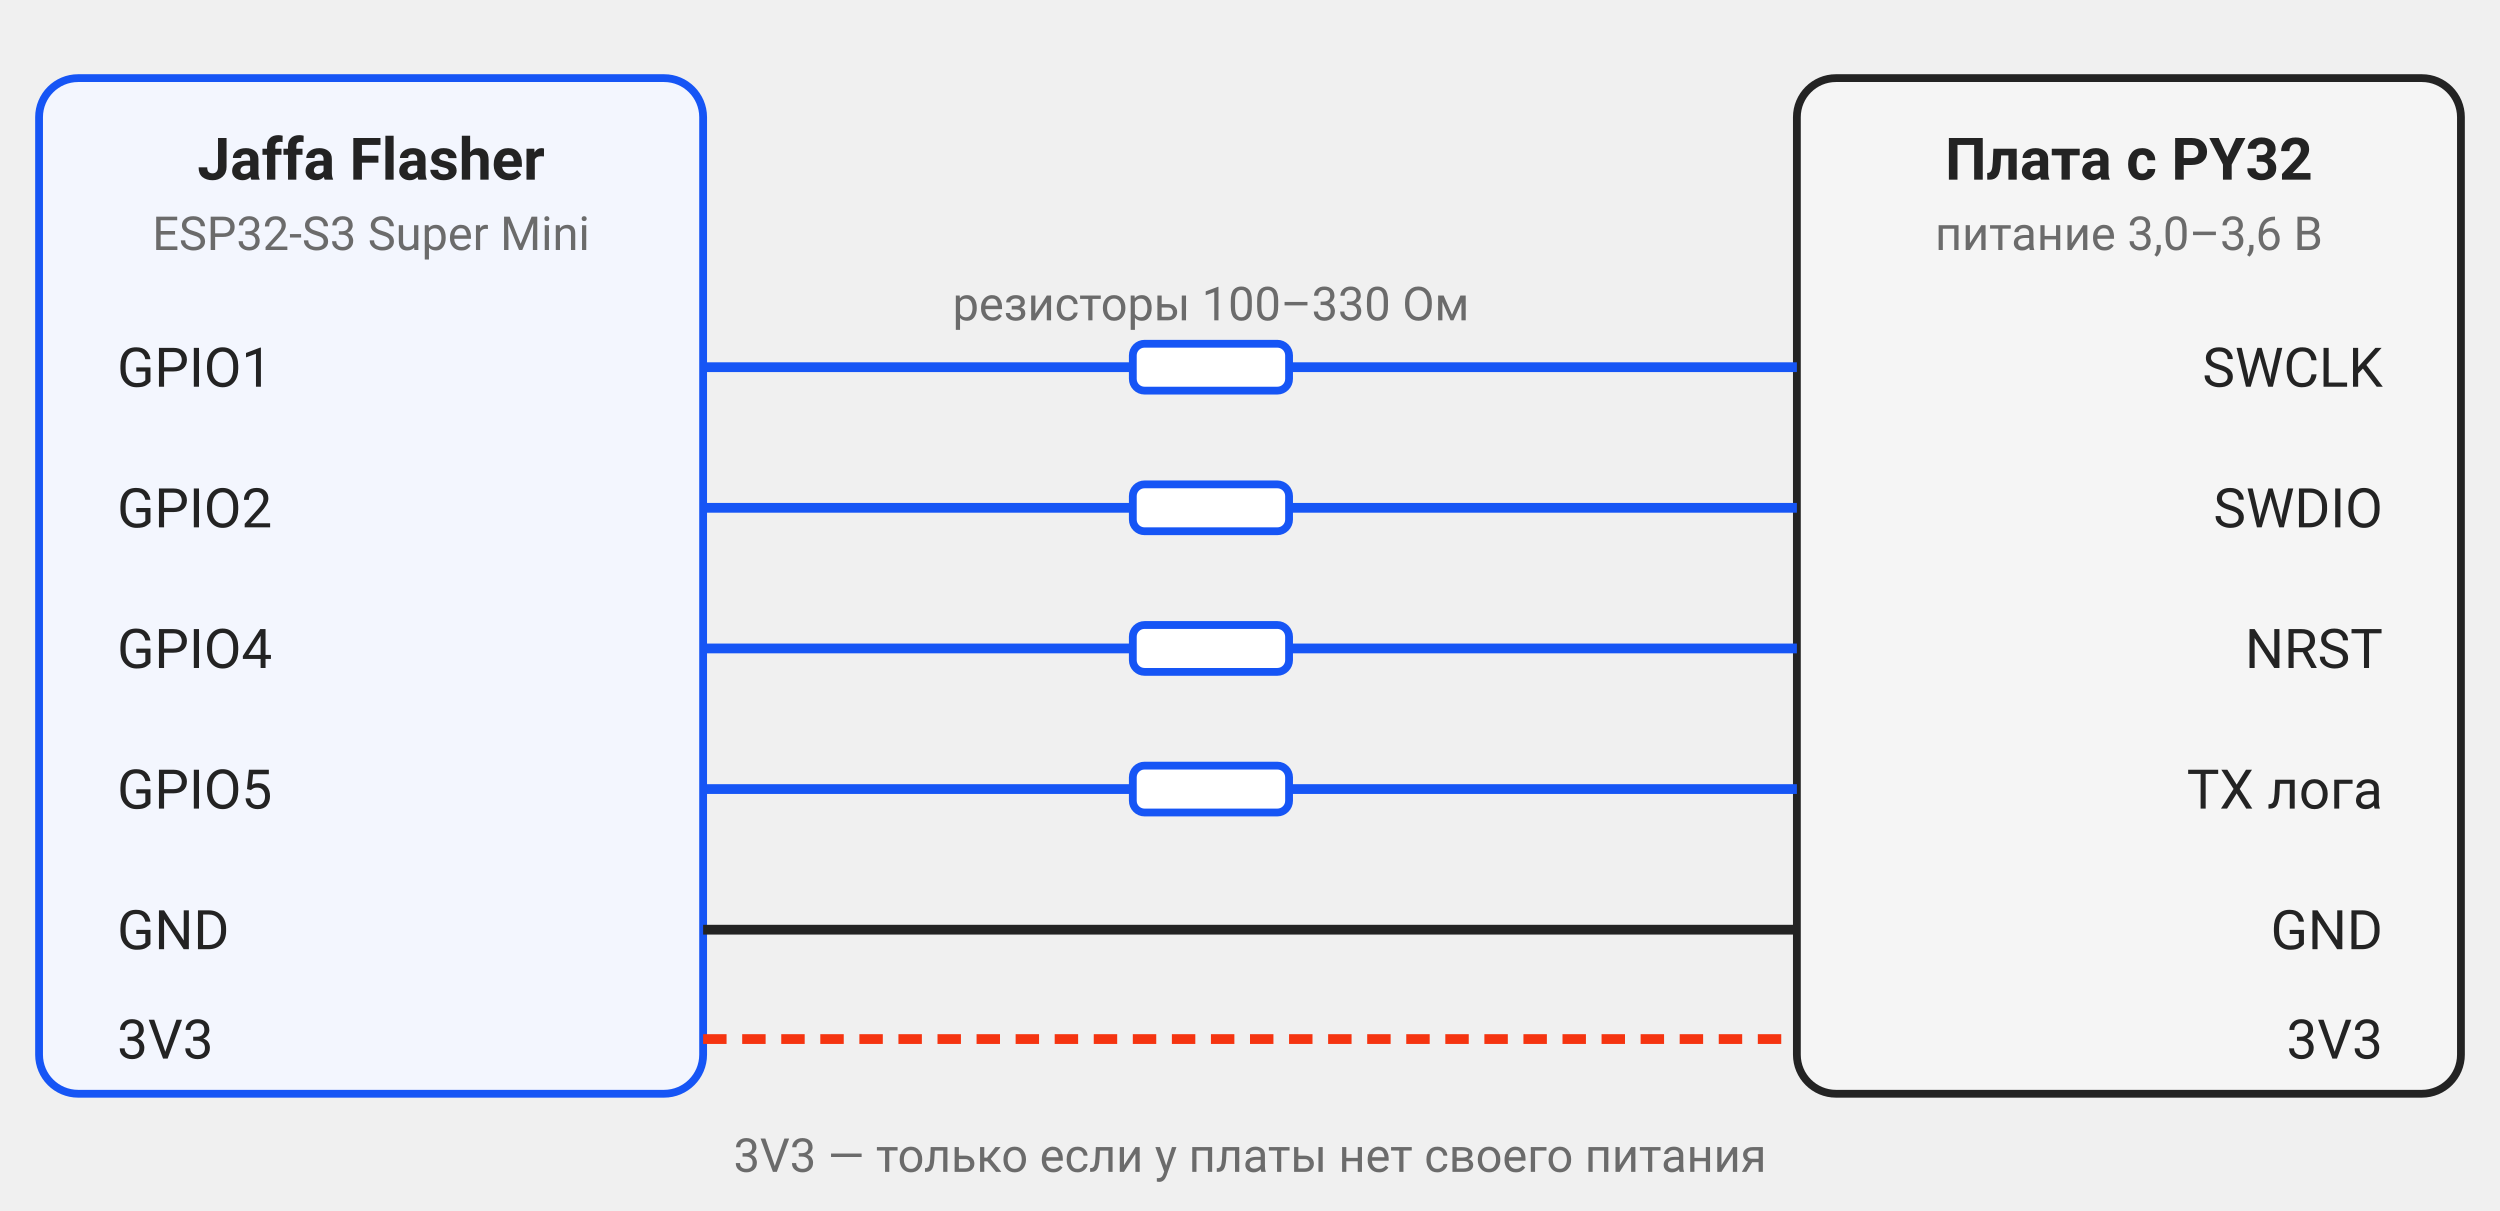
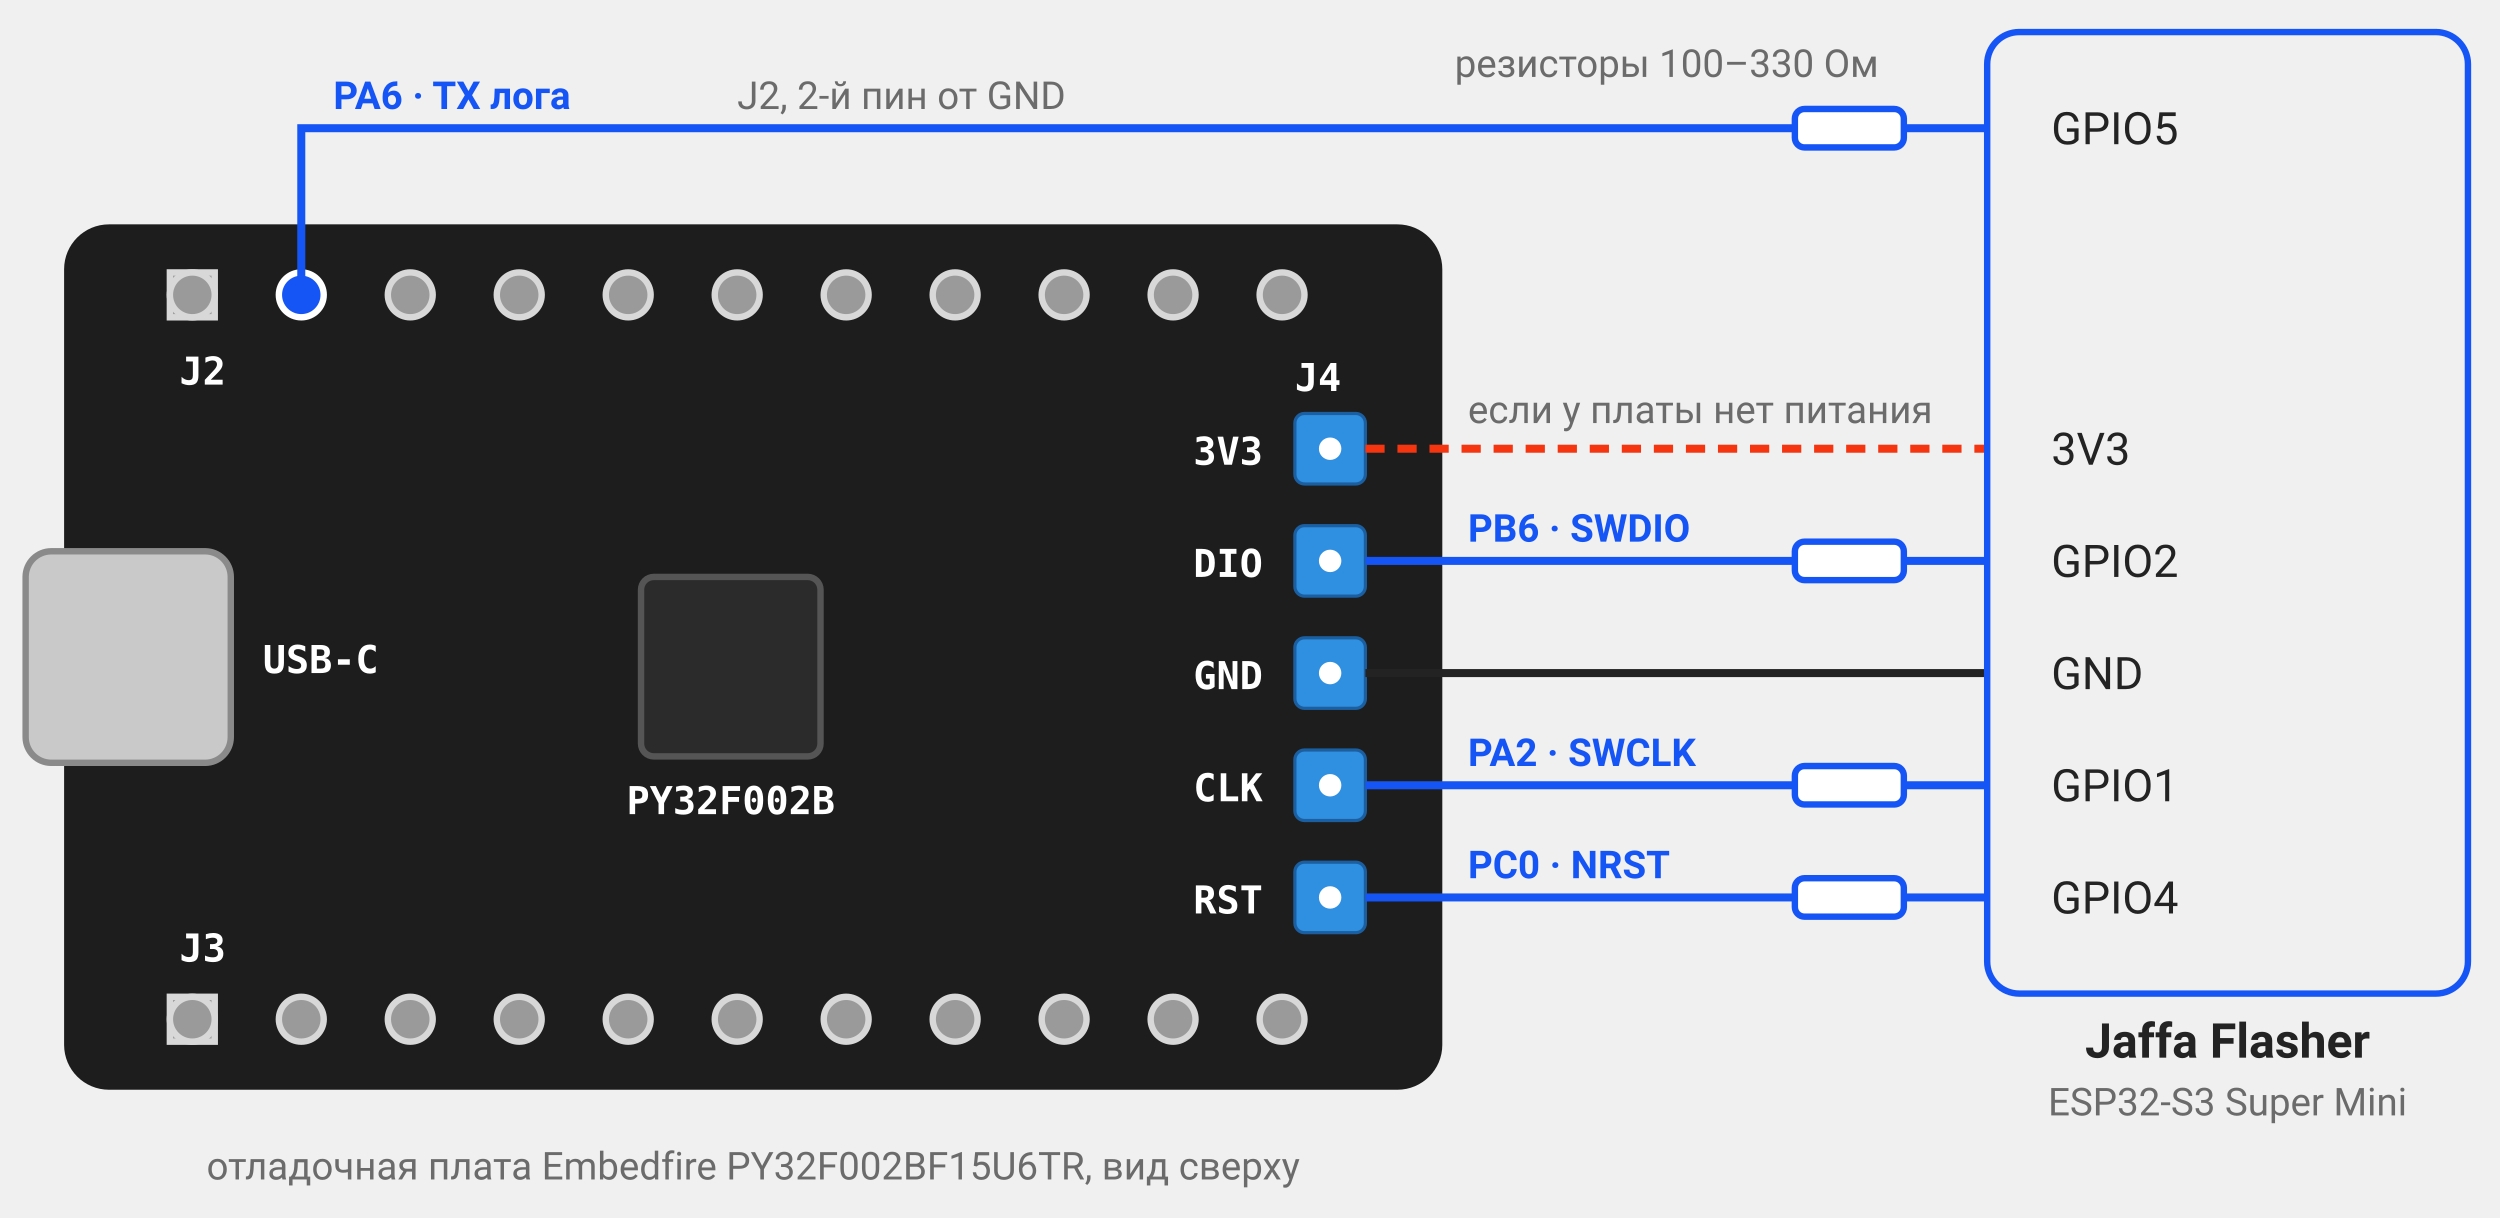
- <svg xmlns="http://www.w3.org/2000/svg" viewBox="0 0 640 310" role="img" aria-labelledby="t">
+ <svg xmlns="http://www.w3.org/2000/svg" viewBox="0 0 780 380" role="img" aria-labelledby="t">
  <style>
    text { font: 14px Roboto, Helvetica, Arial, sans-serif; fill: #232323; }
    .h { font-weight: 700; font-size: 15px; }
    .s { font-size: 12px; fill: #6b6b6b; }
+     .silk { font: 700 12px ui-monospace, Menlo, Consolas, monospace; fill: #ffffff; }
+     .chip { font-size: 12px; font-weight: 700; fill: #1655F5; }
    .w { stroke: #1655F5; stroke-width: 2.5; fill: none; }
    .g { stroke: #232323; stroke-width: 2.5; fill: none; }
    .p { stroke: #F53410; stroke-width: 2.5; fill: none; stroke-dasharray: 6 4; }
    .r { fill: #fff; stroke: #1655F5; stroke-width: 2; }
    .box { fill: #F3F6FE; stroke: #1655F5; stroke-width: 2; }
-     .board { fill: #F5F5F5; stroke: #232323; stroke-width: 2; }
+     .pcb { fill: #1d1d1d; }
+     .hole, .hole1 { fill: #9a9a9a; stroke: #d8d8d8; stroke-width: 2; }
+     .pad1 { fill: #9a9a9a; stroke: #d8d8d8; stroke-width: 2; }
+     .hot { fill: #1655F5; stroke: #ffffff; stroke-width: 2; }
+     .pin { fill: #2f8fe0; stroke: #1b5fa0; stroke-width: 1; }
  </style>
-   <rect class="box" x="10" y="20" width="170" height="260" rx="10" />
-   <text class="h" x="95" y="46" text-anchor="middle">Jaffa Flasher</text>
-   <text class="s" x="95" y="64" text-anchor="middle">ESP32-S3 Super Mini</text>
-   <rect class="board" x="460" y="20" width="170" height="260" rx="10" />
-   <text class="h" x="545" y="46" text-anchor="middle">Плата с PY32</text>
-   <text class="s" x="545" y="64" text-anchor="middle">питание 3,0–3,6 В</text>
-   <g>
-     <text x="30" y="99">GPIO1</text>
-     <text x="610" y="99" text-anchor="end">SWCLK</text>
-     <path class="w" d="M180 94 H460" />
-     <rect class="r" x="290" y="88" width="40" height="12" rx="3" />
-     <text x="30" y="135">GPIO2</text>
-     <text x="610" y="135" text-anchor="end">SWDIO</text>
-     <path class="w" d="M180 130 H460" />
-     <rect class="r" x="290" y="124" width="40" height="12" rx="3" />
-     <text x="30" y="171">GPIO4</text>
-     <text x="610" y="171" text-anchor="end">NRST</text>
-     <path class="w" d="M180 166 H460" />
-     <rect class="r" x="290" y="160" width="40" height="12" rx="3" />
-     <text x="30" y="207">GPIO5</text>
-     <text x="610" y="207" text-anchor="end">TX лога</text>
-     <path class="w" d="M460 202 H180" />
-     <rect class="r" x="290" y="196" width="40" height="12" rx="3" />
-     <text x="30" y="243">GND</text>
-     <text x="610" y="243" text-anchor="end">GND</text>
-     <path class="g" d="M180 238 H460" />
-     <text x="30" y="271">3V3</text>
-     <text x="610" y="271" text-anchor="end">3V3</text>
-     <path class="p" d="M180 266 H460" />
-   </g>
-   <text class="s" x="310" y="82" text-anchor="middle">резисторы 100–330 Ом</text>
-   <text class="s" x="320" y="300" text-anchor="middle">3V3 — только если у платы нет своего питания</text>
+   <rect class="pcb" x="20" y="70" width="430" height="270" rx="14" />
+   <rect class="pad1" x="53" y="85" width="14" height="14" />
+   <rect class="pad1" x="53" y="311" width="14" height="14" />
+   <circle class="hole1" cx="60" cy="92" r="7" />
+   <circle class="hot" cx="94" cy="92" r="7" />
+   <circle class="hole" cx="128" cy="92" r="7" />
+   <circle class="hole" cx="162" cy="92" r="7" />
+   <circle class="hole" cx="196" cy="92" r="7" />
+   <circle class="hole" cx="230" cy="92" r="7" />
+   <circle class="hole" cx="264" cy="92" r="7" />
+   <circle class="hole" cx="298" cy="92" r="7" />
+   <circle class="hole" cx="332" cy="92" r="7" />
+   <circle class="hole" cx="366" cy="92" r="7" />
+   <circle class="hole" cx="400" cy="92" r="7" />
+   <circle class="hole1" cx="60" cy="318" r="7" />
+   <circle class="hole" cx="94" cy="318" r="7" />
+   <circle class="hole" cx="128" cy="318" r="7" />
+   <circle class="hole" cx="162" cy="318" r="7" />
+   <circle class="hole" cx="196" cy="318" r="7" />
+   <circle class="hole" cx="230" cy="318" r="7" />
+   <circle class="hole" cx="264" cy="318" r="7" />
+   <circle class="hole" cx="298" cy="318" r="7" />
+   <circle class="hole" cx="332" cy="318" r="7" />
+   <circle class="hole" cx="366" cy="318" r="7" />
+   <circle class="hole" cx="400" cy="318" r="7" />
+   <rect x="8" y="172" width="64" height="66" rx="8" fill="#c9c9c9" stroke="#8a8a8a" stroke-width="2" />
+   <text class="silk" x="82" y="210">USB-C</text>
+   <rect x="200" y="180" width="56" height="56" rx="4" fill="#2b2b2b" stroke="#555" stroke-width="2" />
+   <text class="silk" x="228" y="254" text-anchor="middle">PY32F002B</text>
+   <text class="silk" x="404" y="122">J4</text>
+   <text class="silk" x="56" y="120">J2</text>
+   <text class="silk" x="56" y="300">J3</text>
+   <text class="s" x="235" y="368" text-anchor="middle">отладочная плата Embedfire PY32F002BF15U6TR, вид сверху</text>
+   <path class="w" d="M94 92 V40 H620" />
+   <text class="chip" x="104" y="34">PA6 · TX лога</text>
+   <text class="s" x="230" y="34">J2, 2-й пин от GND</text>
+   <rect class="r" x="560" y="34" width="34" height="12" rx="3" />
+   <text x="640" y="45">GPIO5</text>
+   <rect class="pin" x="404" y="129" width="22" height="22" rx="3" />
+   <circle cx="415" cy="140" r="3.5" fill="#fff" />
+   <text class="silk" x="394" y="145" text-anchor="end">3V3</text>
+   <path class="p" d="M426 140 H620" />
+   <text x="640" y="145">3V3</text>
+   <rect class="pin" x="404" y="164" width="22" height="22" rx="3" />
+   <circle cx="415" cy="175" r="3.5" fill="#fff" />
+   <text class="silk" x="394" y="180" text-anchor="end">DIO</text>
+   <path class="w" d="M426 175 H620" />
+   <text class="chip" x="458" y="169">PB6 · SWDIO</text>
+   <rect class="r" x="560" y="169" width="34" height="12" rx="3" />
+   <text x="640" y="180">GPIO2</text>
+   <rect class="pin" x="404" y="199" width="22" height="22" rx="3" />
+   <circle cx="415" cy="210" r="3.5" fill="#fff" />
+   <text class="silk" x="394" y="215" text-anchor="end">GND</text>
+   <path class="g" d="M426 210 H620" />
+   <text x="640" y="215">GND</text>
+   <rect class="pin" x="404" y="234" width="22" height="22" rx="3" />
+   <circle cx="415" cy="245" r="3.5" fill="#fff" />
+   <text class="silk" x="394" y="250" text-anchor="end">CLK</text>
+   <path class="w" d="M426 245 H620" />
+   <text class="chip" x="458" y="239">PA2 · SWCLK</text>
+   <rect class="r" x="560" y="239" width="34" height="12" rx="3" />
+   <text x="640" y="250">GPIO1</text>
+   <rect class="pin" x="404" y="269" width="22" height="22" rx="3" />
+   <circle cx="415" cy="280" r="3.5" fill="#fff" />
+   <text class="silk" x="394" y="285" text-anchor="end">RST</text>
+   <path class="w" d="M426 280 H620" />
+   <text class="chip" x="458" y="274">PC0 · NRST</text>
+   <rect class="r" x="560" y="274" width="34" height="12" rx="3" />
+   <text x="640" y="285">GPIO4</text>
+   <rect class="box" x="620" y="10" width="150" height="300" rx="10" fill-opacity="0" />
+   <text class="h" x="695" y="330" text-anchor="middle">Jaffa Flasher</text>
+   <text class="s" x="695" y="348" text-anchor="middle">ESP32-S3 Super Mini</text>
+   <text class="s" x="520" y="24" text-anchor="middle">резисторы 100–330 Ом</text>
+   <text class="s" x="458" y="132">если у платы нет питания</text>
</svg>
